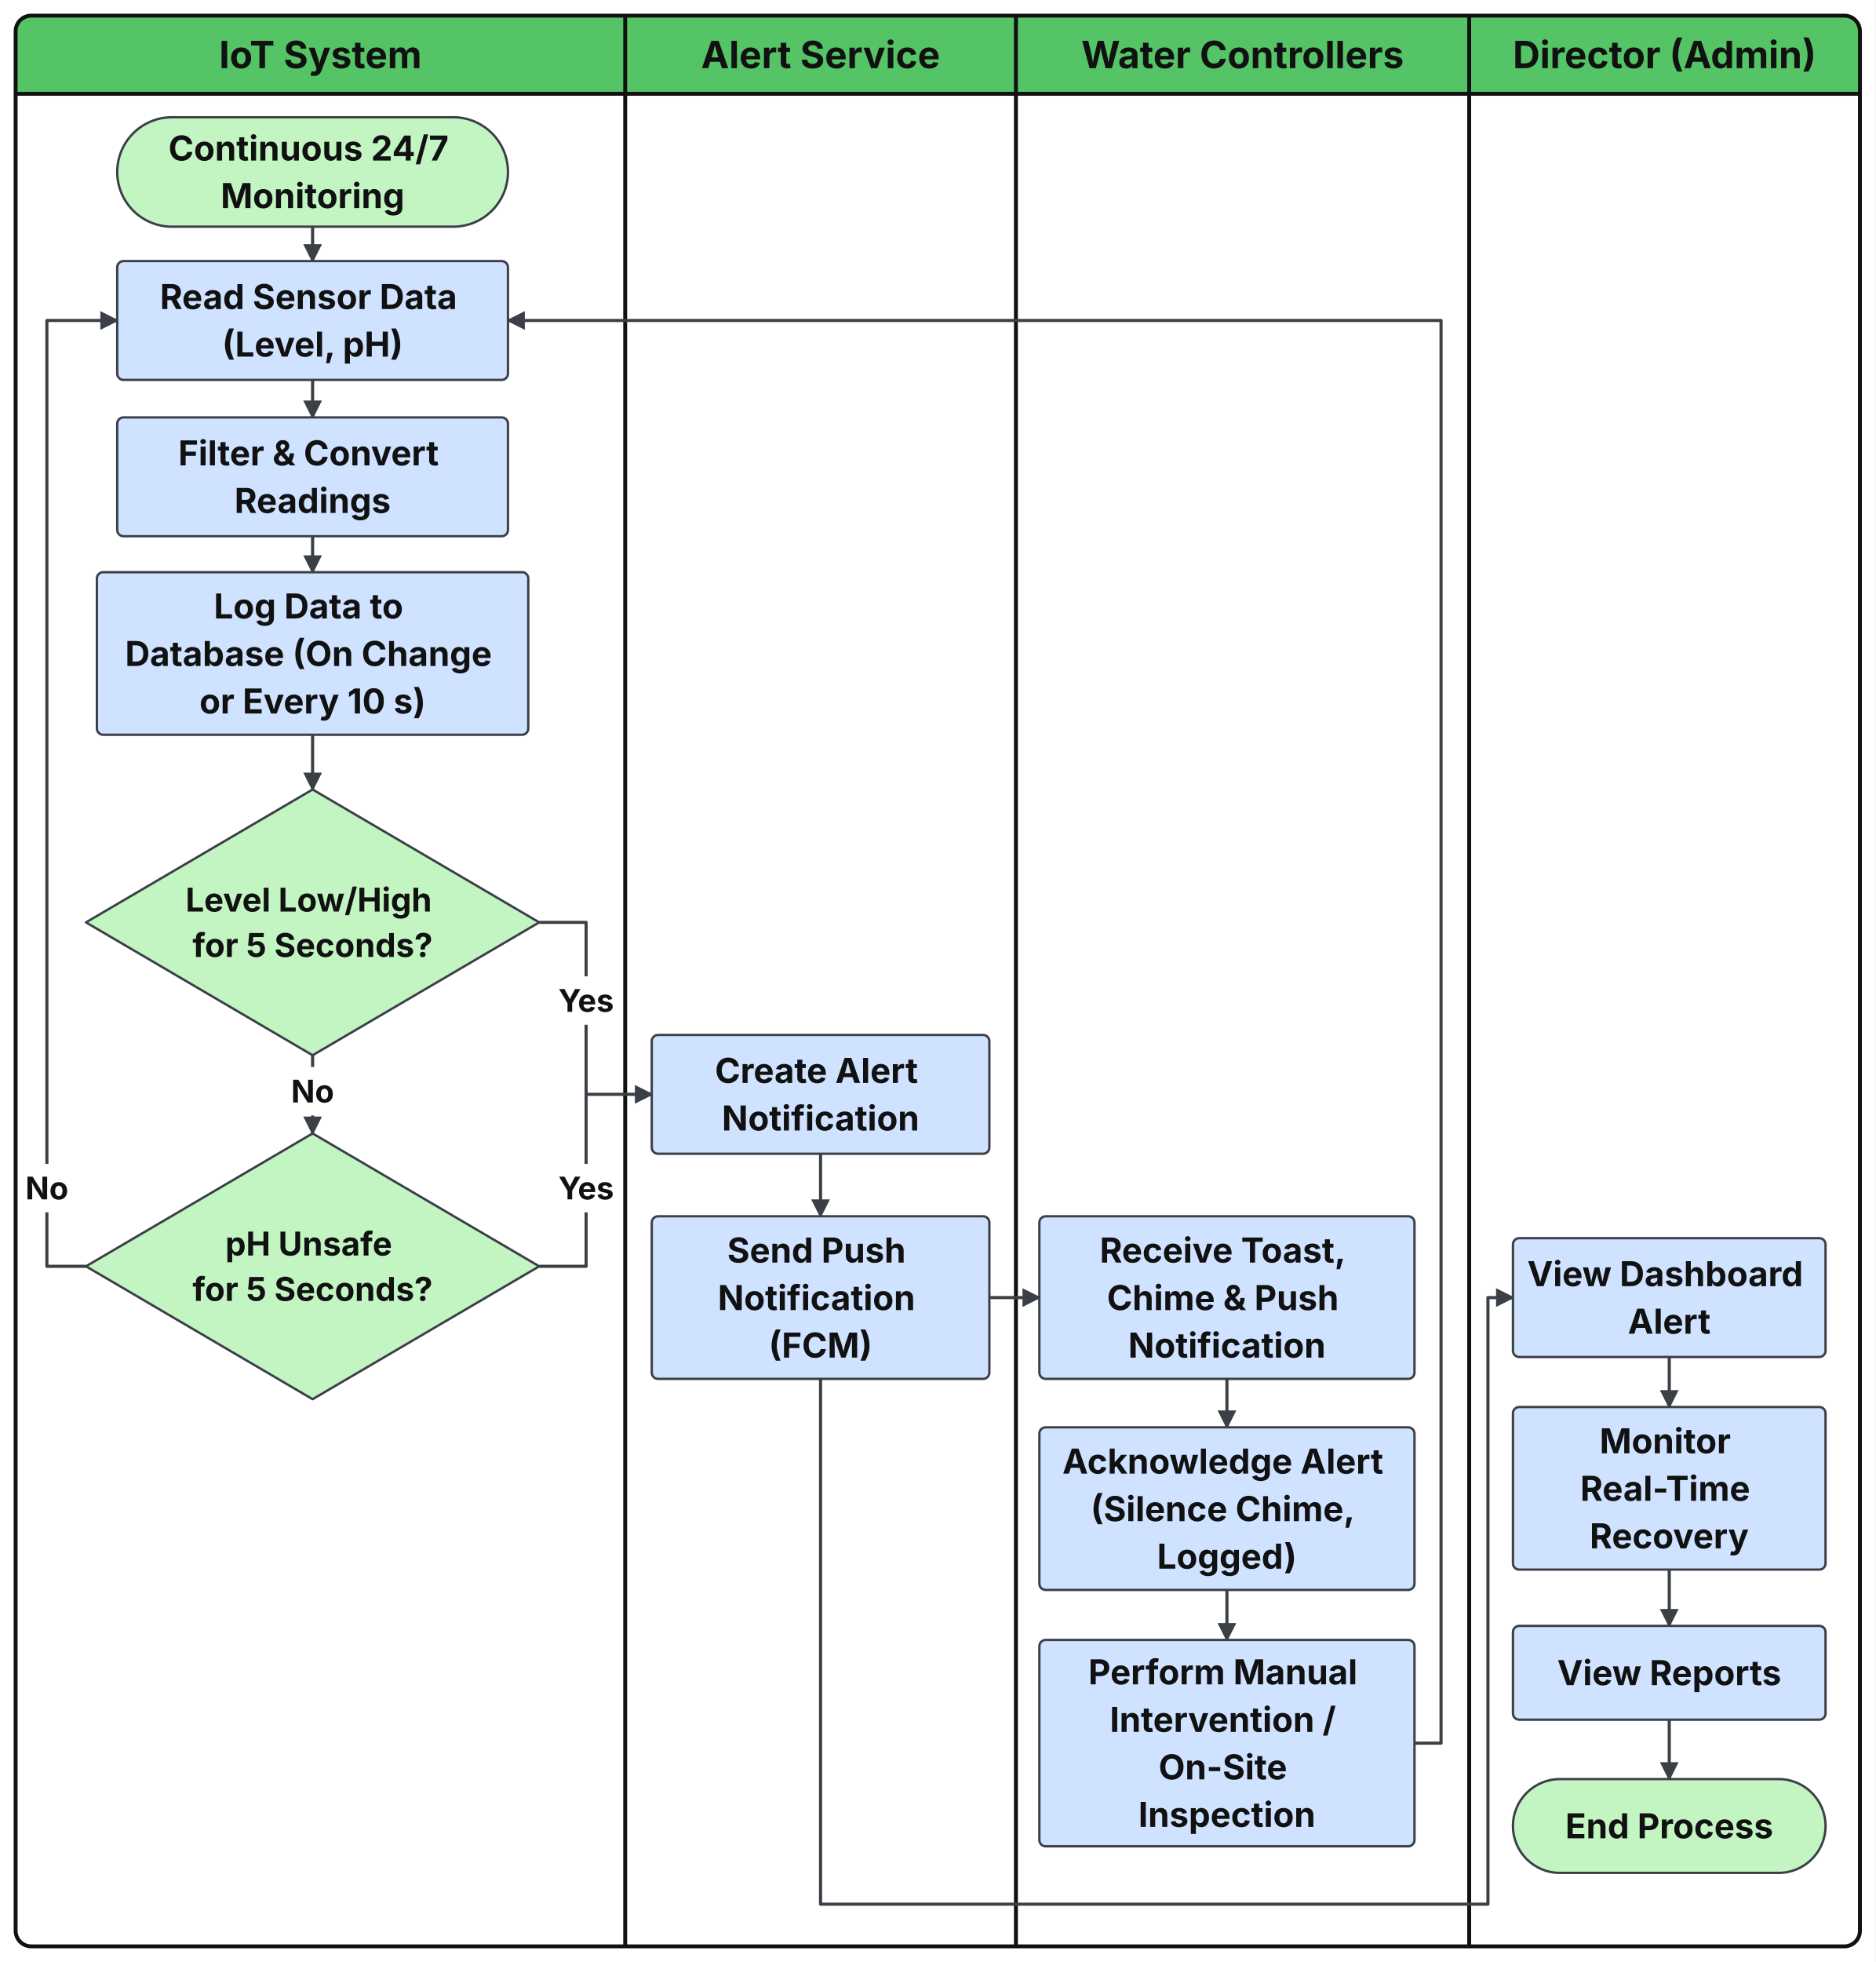
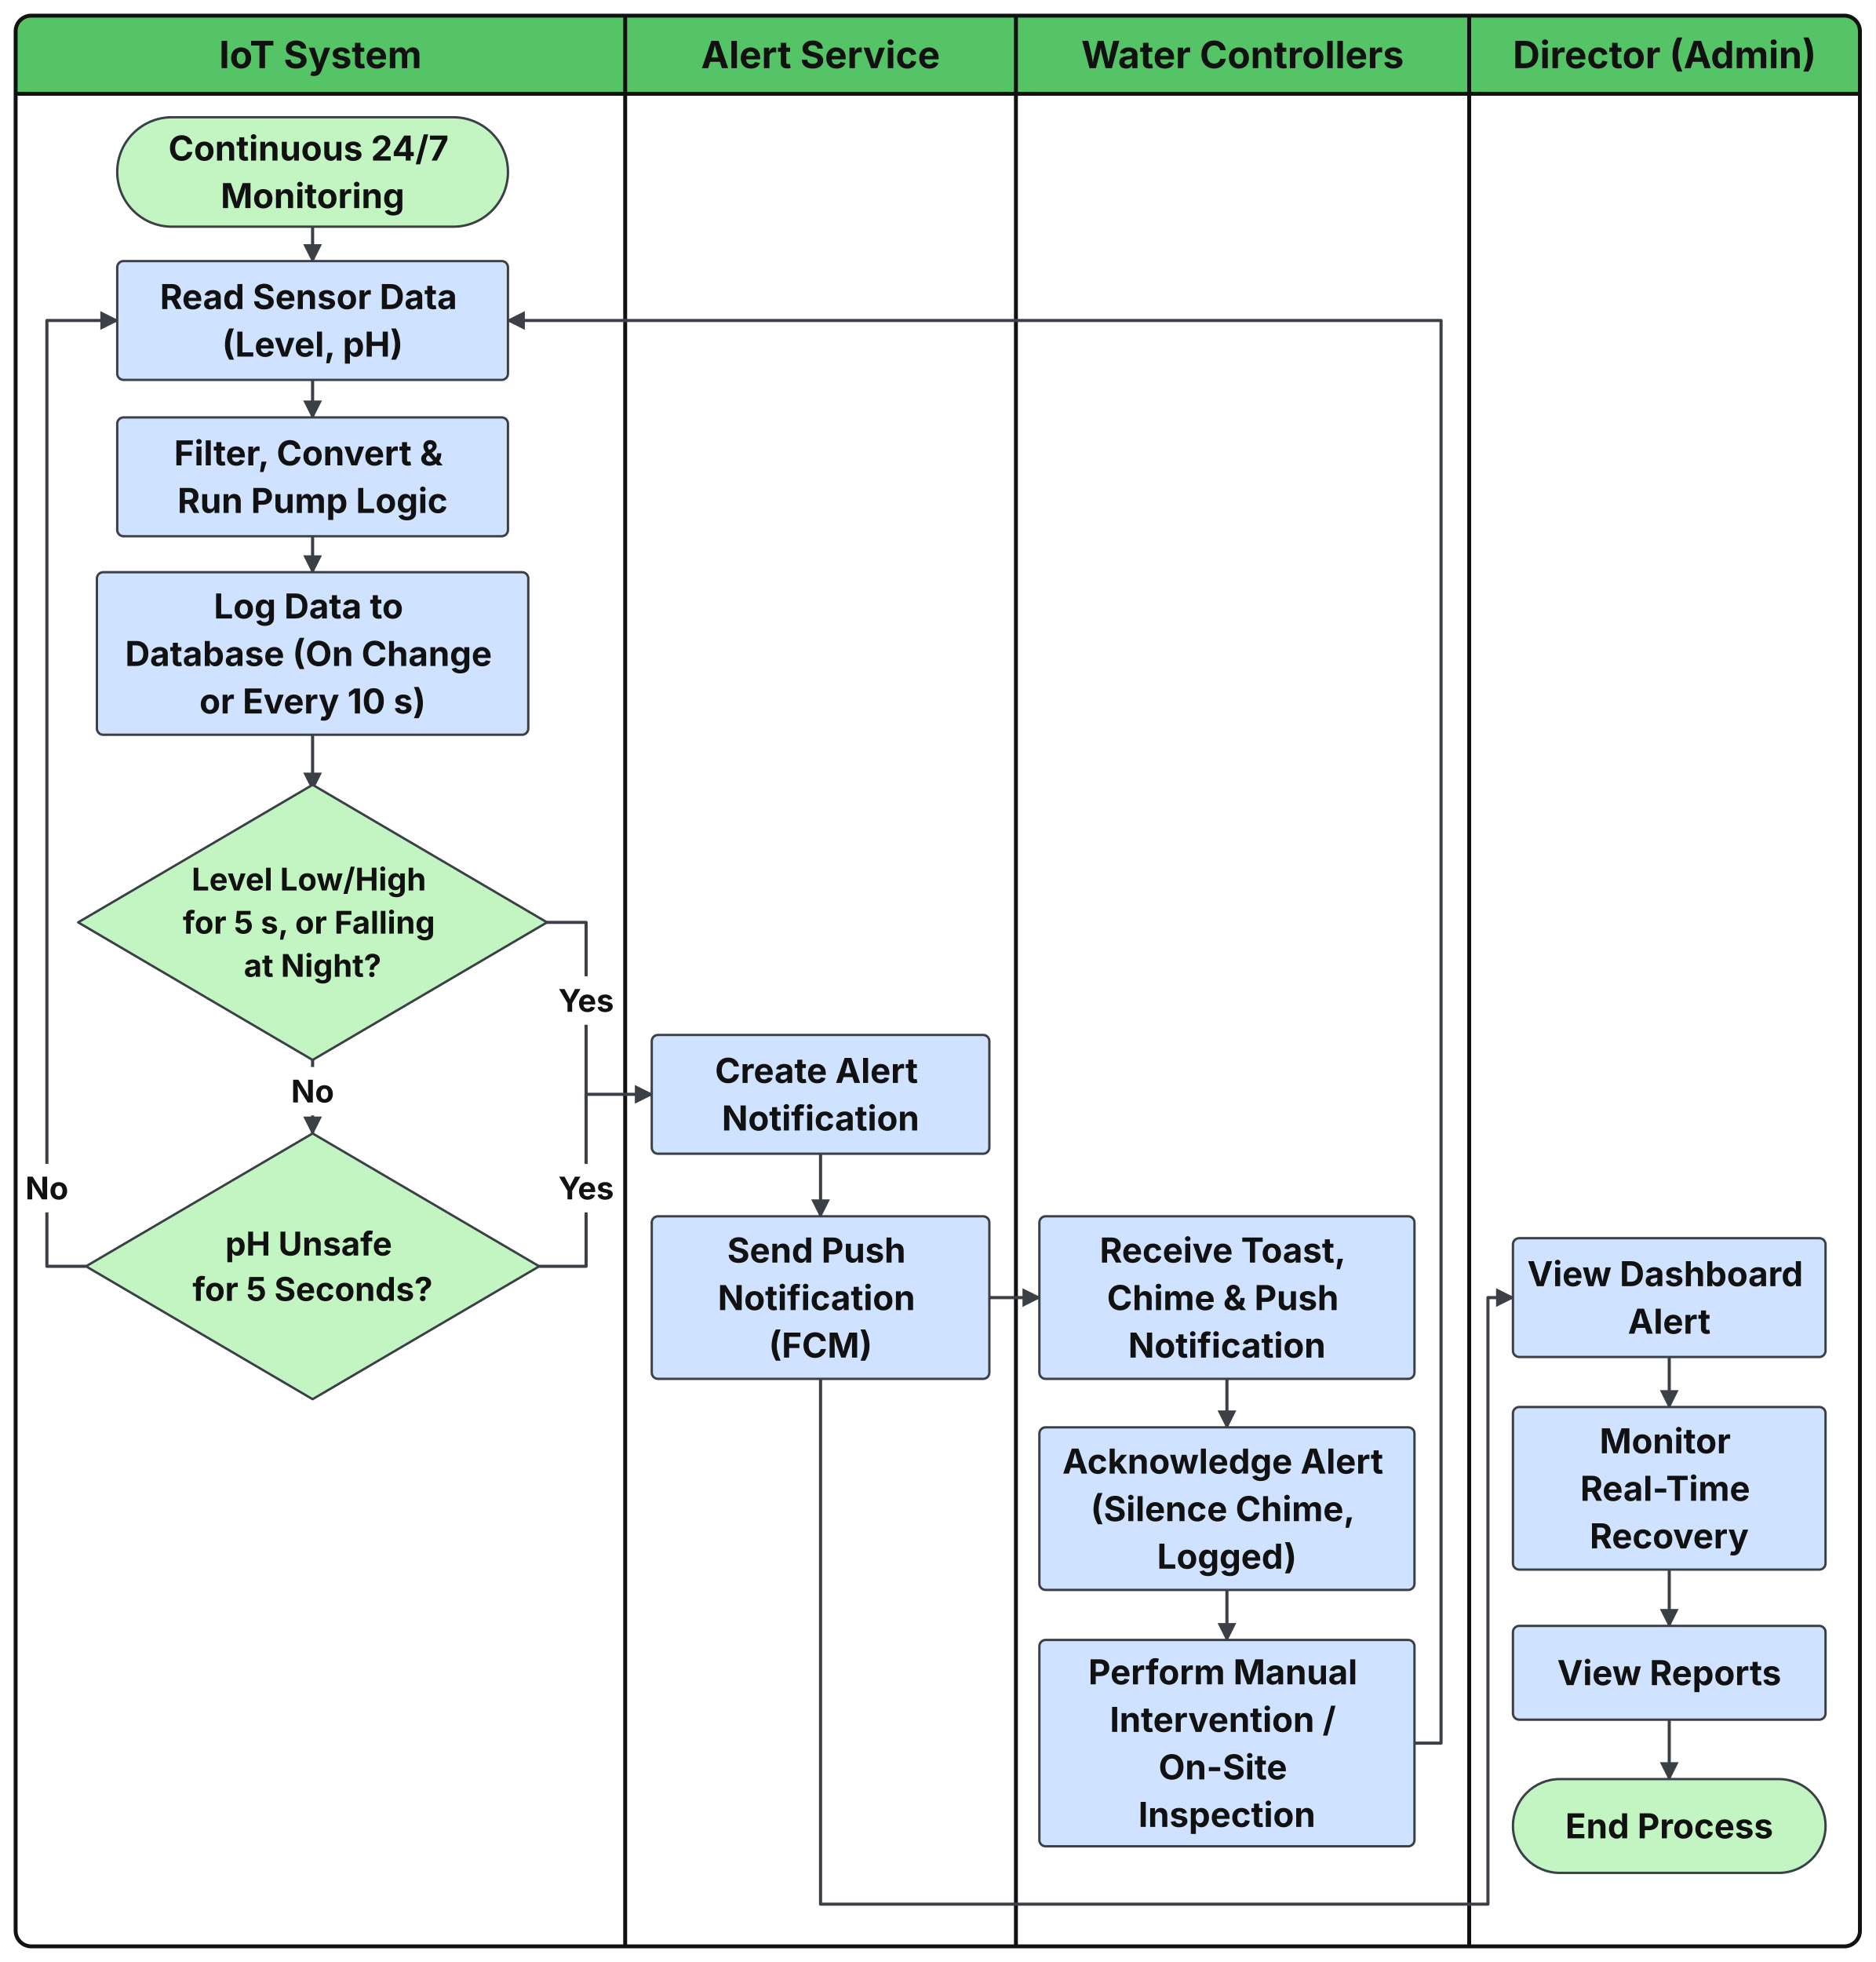
<svg xmlns="http://www.w3.org/2000/svg" width="1200" height="1255" viewBox="0 0 1200 1255">
  <rect width="1200" height="1255" fill="#FFFFFF" />
  <defs>
    <marker id="ah" viewBox="0 0 10 10" refX="9" refY="5" markerWidth="6" markerHeight="6" orient="auto-start-reverse">
      <path d="M0,0 L10,5 L0,10 z" fill="#3B3F46" />
    </marker>
    <marker id="ahs" viewBox="0 0 10 10" refX="9" refY="5" markerWidth="9" markerHeight="9" orient="auto-start-reverse">
      <path d="M0,0 L10,5 L0,10 z" fill="#3B3F46" />
    </marker>
  </defs>
  <clipPath id="lanes">
    <rect x="10" y="10" width="1180" height="1235" rx="10" />
  </clipPath>
  <g clip-path="url(#lanes)">
    <rect x="10" y="10" width="1180" height="50" fill="#55C466" />
  </g>
  <rect x="10" y="10" width="1180" height="1235" rx="10" fill="none" stroke="#111" stroke-width="2.5" />
  <line x1="10" y1="60" x2="1190" y2="60" stroke="#111" stroke-width="2.5" />
  <text x="205" y="43.6" font-family="Inter, 'Segoe UI', Arial, sans-serif" font-size="24" font-weight="700" text-anchor="middle" fill="#111111">
    <tspan x="205" dy="0">IoT System</tspan>
  </text>
  <line x1="400" y1="10" x2="400" y2="1245" stroke="#111" stroke-width="2.5" />
  <text x="525" y="43.6" font-family="Inter, 'Segoe UI', Arial, sans-serif" font-size="24" font-weight="700" text-anchor="middle" fill="#111111">
    <tspan x="525" dy="0">Alert Service</tspan>
  </text>
  <line x1="650" y1="10" x2="650" y2="1245" stroke="#111" stroke-width="2.5" />
  <text x="795" y="43.6" font-family="Inter, 'Segoe UI', Arial, sans-serif" font-size="24" font-weight="700" text-anchor="middle" fill="#111111">
    <tspan x="795" dy="0">Water Controllers</tspan>
  </text>
  <line x1="940" y1="10" x2="940" y2="1245" stroke="#111" stroke-width="2.5" />
  <text x="1065" y="43.6" font-family="Inter, 'Segoe UI', Arial, sans-serif" font-size="24" font-weight="700" text-anchor="middle" fill="#111111">
    <tspan x="1065" dy="0">Director (Admin)</tspan>
  </text>
  <polyline points="200,145 200,167" fill="none" stroke="#3B3F46" stroke-width="2" stroke-linejoin="round" marker-end="url(#ah)" />
  <polyline points="200,243 200,267" fill="none" stroke="#3B3F46" stroke-width="2" stroke-linejoin="round" marker-end="url(#ah)" />
  <polyline points="200,343 200,366" fill="none" stroke="#3B3F46" stroke-width="2" stroke-linejoin="round" marker-end="url(#ah)" />
  <polyline points="200,470 200,505" fill="none" stroke="#3B3F46" stroke-width="2" stroke-linejoin="round" marker-end="url(#ah)" />
  <polyline points="200,675 200,725" fill="none" stroke="#3B3F46" stroke-width="2" stroke-linejoin="round" marker-end="url(#ah)" />
  <polyline points="55,810 30,810 30,205 75,205" fill="none" stroke="#3B3F46" stroke-width="2" stroke-linejoin="round" marker-end="url(#ah)" />
  <polyline points="345,590 375,590 375,700 417,700" fill="none" stroke="#3B3F46" stroke-width="2" stroke-linejoin="round" marker-end="url(#ah)" />
  <polyline points="345,810 375,810 375,700" fill="none" stroke="#3B3F46" stroke-width="2" stroke-linejoin="round" />
  <polyline points="525,738 525,778" fill="none" stroke="#3B3F46" stroke-width="2" stroke-linejoin="round" marker-end="url(#ah)" />
  <polyline points="633,830 665,830" fill="none" stroke="#3B3F46" stroke-width="2" stroke-linejoin="round" marker-end="url(#ah)" />
  <polyline points="785,882 785,913" fill="none" stroke="#3B3F46" stroke-width="2" stroke-linejoin="round" marker-end="url(#ah)" />
  <polyline points="785,1017 785,1049" fill="none" stroke="#3B3F46" stroke-width="2" stroke-linejoin="round" marker-end="url(#ah)" />
  <polyline points="905,1115 922,1115 922,205 325,205" fill="none" stroke="#3B3F46" stroke-width="2" stroke-linejoin="round" marker-end="url(#ah)" />
  <polyline points="525,882 525,1218 952,1218 952,830 968,830" fill="none" stroke="#3B3F46" stroke-width="2" stroke-linejoin="round" marker-end="url(#ah)" />
  <polyline points="1068,868 1068,900" fill="none" stroke="#3B3F46" stroke-width="2" stroke-linejoin="round" marker-end="url(#ah)" />
  <polyline points="1068,1004 1068,1040" fill="none" stroke="#3B3F46" stroke-width="2" stroke-linejoin="round" marker-end="url(#ah)" />
  <polyline points="1068,1100 1068,1138" fill="none" stroke="#3B3F46" stroke-width="2" stroke-linejoin="round" marker-end="url(#ah)" />
  <rect x="184.4" y="682.5" width="31.2" height="31" fill="#FFFFFF" />
  <text x="200" y="705.2" font-family="Inter, 'Segoe UI', Arial, sans-serif" font-size="20" font-weight="700" text-anchor="middle" fill="#111111">
    <tspan x="200" dy="0">No</tspan>
  </text>
  <rect x="14.4" y="744.5" width="31.2" height="31" fill="#FFFFFF" />
  <text x="30" y="767.2" font-family="Inter, 'Segoe UI', Arial, sans-serif" font-size="20" font-weight="700" text-anchor="middle" fill="#111111">
    <tspan x="30" dy="0">No</tspan>
  </text>
  <rect x="353.6" y="624.5" width="42.8" height="31" fill="#FFFFFF" />
  <text x="375" y="647.2" font-family="Inter, 'Segoe UI', Arial, sans-serif" font-size="20" font-weight="700" text-anchor="middle" fill="#111111">
    <tspan x="375" dy="0">Yes</tspan>
  </text>
  <rect x="353.6" y="744.5" width="42.8" height="31" fill="#FFFFFF" />
  <text x="375" y="767.2" font-family="Inter, 'Segoe UI', Arial, sans-serif" font-size="20" font-weight="700" text-anchor="middle" fill="#111111">
    <tspan x="375" dy="0">Yes</tspan>
  </text>
  <rect x="75" y="75" width="250" height="70" rx="35" fill="#C3F5C3" stroke="#3B3F46" stroke-width="1.5" />
  <text x="200" y="102.7" font-family="Inter, 'Segoe UI', Arial, sans-serif" font-size="22" font-weight="700" text-anchor="middle" fill="#111111">
    <tspan x="200" dy="0">Continuous 24/7</tspan>
    <tspan x="200" dy="30.4">Monitoring</tspan>
  </text>
  <rect x="75" y="167" width="250" height="76" rx="4" fill="#CFE2FF" stroke="#3B3F46" stroke-width="1.5" />
  <text x="200" y="197.7" font-family="Inter, 'Segoe UI', Arial, sans-serif" font-size="22" font-weight="700" text-anchor="middle" fill="#111111">
    <tspan x="200" dy="0">Read Sensor Data</tspan>
    <tspan x="200" dy="30.4">(Level, pH)</tspan>
  </text>
  <rect x="75" y="267" width="250" height="76" rx="4" fill="#CFE2FF" stroke="#3B3F46" stroke-width="1.5" />
  <text x="200" y="297.7" font-family="Inter, 'Segoe UI', Arial, sans-serif" font-size="22" font-weight="700" text-anchor="middle" fill="#111111">
-     <tspan x="200" dy="0">Filter &amp; Convert</tspan>
-     <tspan x="200" dy="30.4">Readings</tspan>
+     <tspan x="200" dy="0">Filter, Convert &amp;</tspan>
+     <tspan x="200" dy="30.4">Run Pump Logic</tspan>
  </text>
  <rect x="62" y="366" width="276" height="104" rx="4" fill="#CFE2FF" stroke="#3B3F46" stroke-width="1.5" />
  <text x="200" y="395.6" font-family="Inter, 'Segoe UI', Arial, sans-serif" font-size="22" font-weight="700" text-anchor="middle" fill="#111111">
    <tspan x="200" dy="0">Log Data to</tspan>
    <tspan x="200" dy="30.4">Database (On Change</tspan>
    <tspan x="200" dy="30.4">or Every 10 s)</tspan>
  </text>
-   <polygon points="200,505 345,590 200,675 55,590" fill="#C3F5C3" stroke="#3B3F46" stroke-width="1.5" stroke-linejoin="round" />
-   <text x="200" y="583.1" font-family="Inter, 'Segoe UI', Arial, sans-serif" font-size="21" font-weight="700" text-anchor="middle" fill="#111111">
+   <polygon points="200,502 350,590 200,678 50,590" fill="#C3F5C3" stroke="#3B3F46" stroke-width="1.5" stroke-linejoin="round" />
+   <text x="200" y="569.6" font-family="Inter, 'Segoe UI', Arial, sans-serif" font-size="20" font-weight="700" text-anchor="middle" fill="#111111">
    <tspan x="200" dy="0">Level Low/High</tspan>
-     <tspan x="200" dy="29.0">for 5 Seconds?</tspan>
+     <tspan x="200" dy="27.6">for 5 s, or Falling</tspan>
+     <tspan x="200" dy="27.6">at Night?</tspan>
  </text>
  <polygon points="200,725 345,810 200,895 55,810" fill="#C3F5C3" stroke="#3B3F46" stroke-width="1.5" stroke-linejoin="round" />
  <text x="200" y="803.1" font-family="Inter, 'Segoe UI', Arial, sans-serif" font-size="21" font-weight="700" text-anchor="middle" fill="#111111">
    <tspan x="200" dy="0">pH Unsafe</tspan>
    <tspan x="200" dy="29.0">for 5 Seconds?</tspan>
  </text>
  <rect x="417" y="662" width="216" height="76" rx="4" fill="#CFE2FF" stroke="#3B3F46" stroke-width="1.5" />
  <text x="525" y="692.7" font-family="Inter, 'Segoe UI', Arial, sans-serif" font-size="22" font-weight="700" text-anchor="middle" fill="#111111">
    <tspan x="525" dy="0">Create Alert</tspan>
    <tspan x="525" dy="30.4">Notification</tspan>
  </text>
  <rect x="417" y="778" width="216" height="104" rx="4" fill="#CFE2FF" stroke="#3B3F46" stroke-width="1.5" />
  <text x="525" y="807.6" font-family="Inter, 'Segoe UI', Arial, sans-serif" font-size="22" font-weight="700" text-anchor="middle" fill="#111111">
    <tspan x="525" dy="0">Send Push</tspan>
    <tspan x="525" dy="30.4">Notification</tspan>
    <tspan x="525" dy="30.4">(FCM)</tspan>
  </text>
  <rect x="665" y="778" width="240" height="104" rx="4" fill="#CFE2FF" stroke="#3B3F46" stroke-width="1.5" />
  <text x="785" y="807.6" font-family="Inter, 'Segoe UI', Arial, sans-serif" font-size="22" font-weight="700" text-anchor="middle" fill="#111111">
    <tspan x="785" dy="0">Receive Toast,</tspan>
    <tspan x="785" dy="30.4">Chime &amp; Push</tspan>
    <tspan x="785" dy="30.4">Notification</tspan>
  </text>
  <rect x="665" y="913" width="240" height="104" rx="4" fill="#CFE2FF" stroke="#3B3F46" stroke-width="1.5" />
  <text x="785" y="942.6" font-family="Inter, 'Segoe UI', Arial, sans-serif" font-size="22" font-weight="700" text-anchor="middle" fill="#111111">
    <tspan x="785" dy="0">Acknowledge Alert</tspan>
    <tspan x="785" dy="30.4">(Silence Chime,</tspan>
    <tspan x="785" dy="30.4">Logged)</tspan>
  </text>
  <rect x="665" y="1049" width="240" height="132" rx="4" fill="#CFE2FF" stroke="#3B3F46" stroke-width="1.5" />
  <text x="785" y="1077.4" font-family="Inter, 'Segoe UI', Arial, sans-serif" font-size="22" font-weight="700" text-anchor="middle" fill="#111111">
    <tspan x="785" dy="0">Perform Manual</tspan>
    <tspan x="785" dy="30.4">Intervention /</tspan>
    <tspan x="785" dy="30.4">On-Site</tspan>
    <tspan x="785" dy="30.4">Inspection</tspan>
  </text>
  <rect x="968" y="792" width="200" height="76" rx="4" fill="#CFE2FF" stroke="#3B3F46" stroke-width="1.5" />
  <text x="1068" y="822.7" font-family="Inter, 'Segoe UI', Arial, sans-serif" font-size="22" font-weight="700" text-anchor="middle" fill="#111111">
    <tspan x="1068" dy="0">View Dashboard</tspan>
    <tspan x="1068" dy="30.4">Alert</tspan>
  </text>
  <rect x="968" y="900" width="200" height="104" rx="4" fill="#CFE2FF" stroke="#3B3F46" stroke-width="1.5" />
  <text x="1068" y="929.6" font-family="Inter, 'Segoe UI', Arial, sans-serif" font-size="22" font-weight="700" text-anchor="middle" fill="#111111">
    <tspan x="1068" dy="0">Monitor</tspan>
    <tspan x="1068" dy="30.4">Real-Time</tspan>
    <tspan x="1068" dy="30.4">Recovery</tspan>
  </text>
  <rect x="968" y="1040" width="200" height="60" rx="4" fill="#CFE2FF" stroke="#3B3F46" stroke-width="1.5" />
  <text x="1068" y="1077.9" font-family="Inter, 'Segoe UI', Arial, sans-serif" font-size="22" font-weight="700" text-anchor="middle" fill="#111111">
    <tspan x="1068" dy="0">View Reports</tspan>
  </text>
  <rect x="968" y="1138" width="200" height="60" rx="30" fill="#C3F5C3" stroke="#3B3F46" stroke-width="1.5" />
  <text x="1068" y="1175.9" font-family="Inter, 'Segoe UI', Arial, sans-serif" font-size="22" font-weight="700" text-anchor="middle" fill="#111111">
    <tspan x="1068" dy="0">End Process</tspan>
  </text>
</svg>
